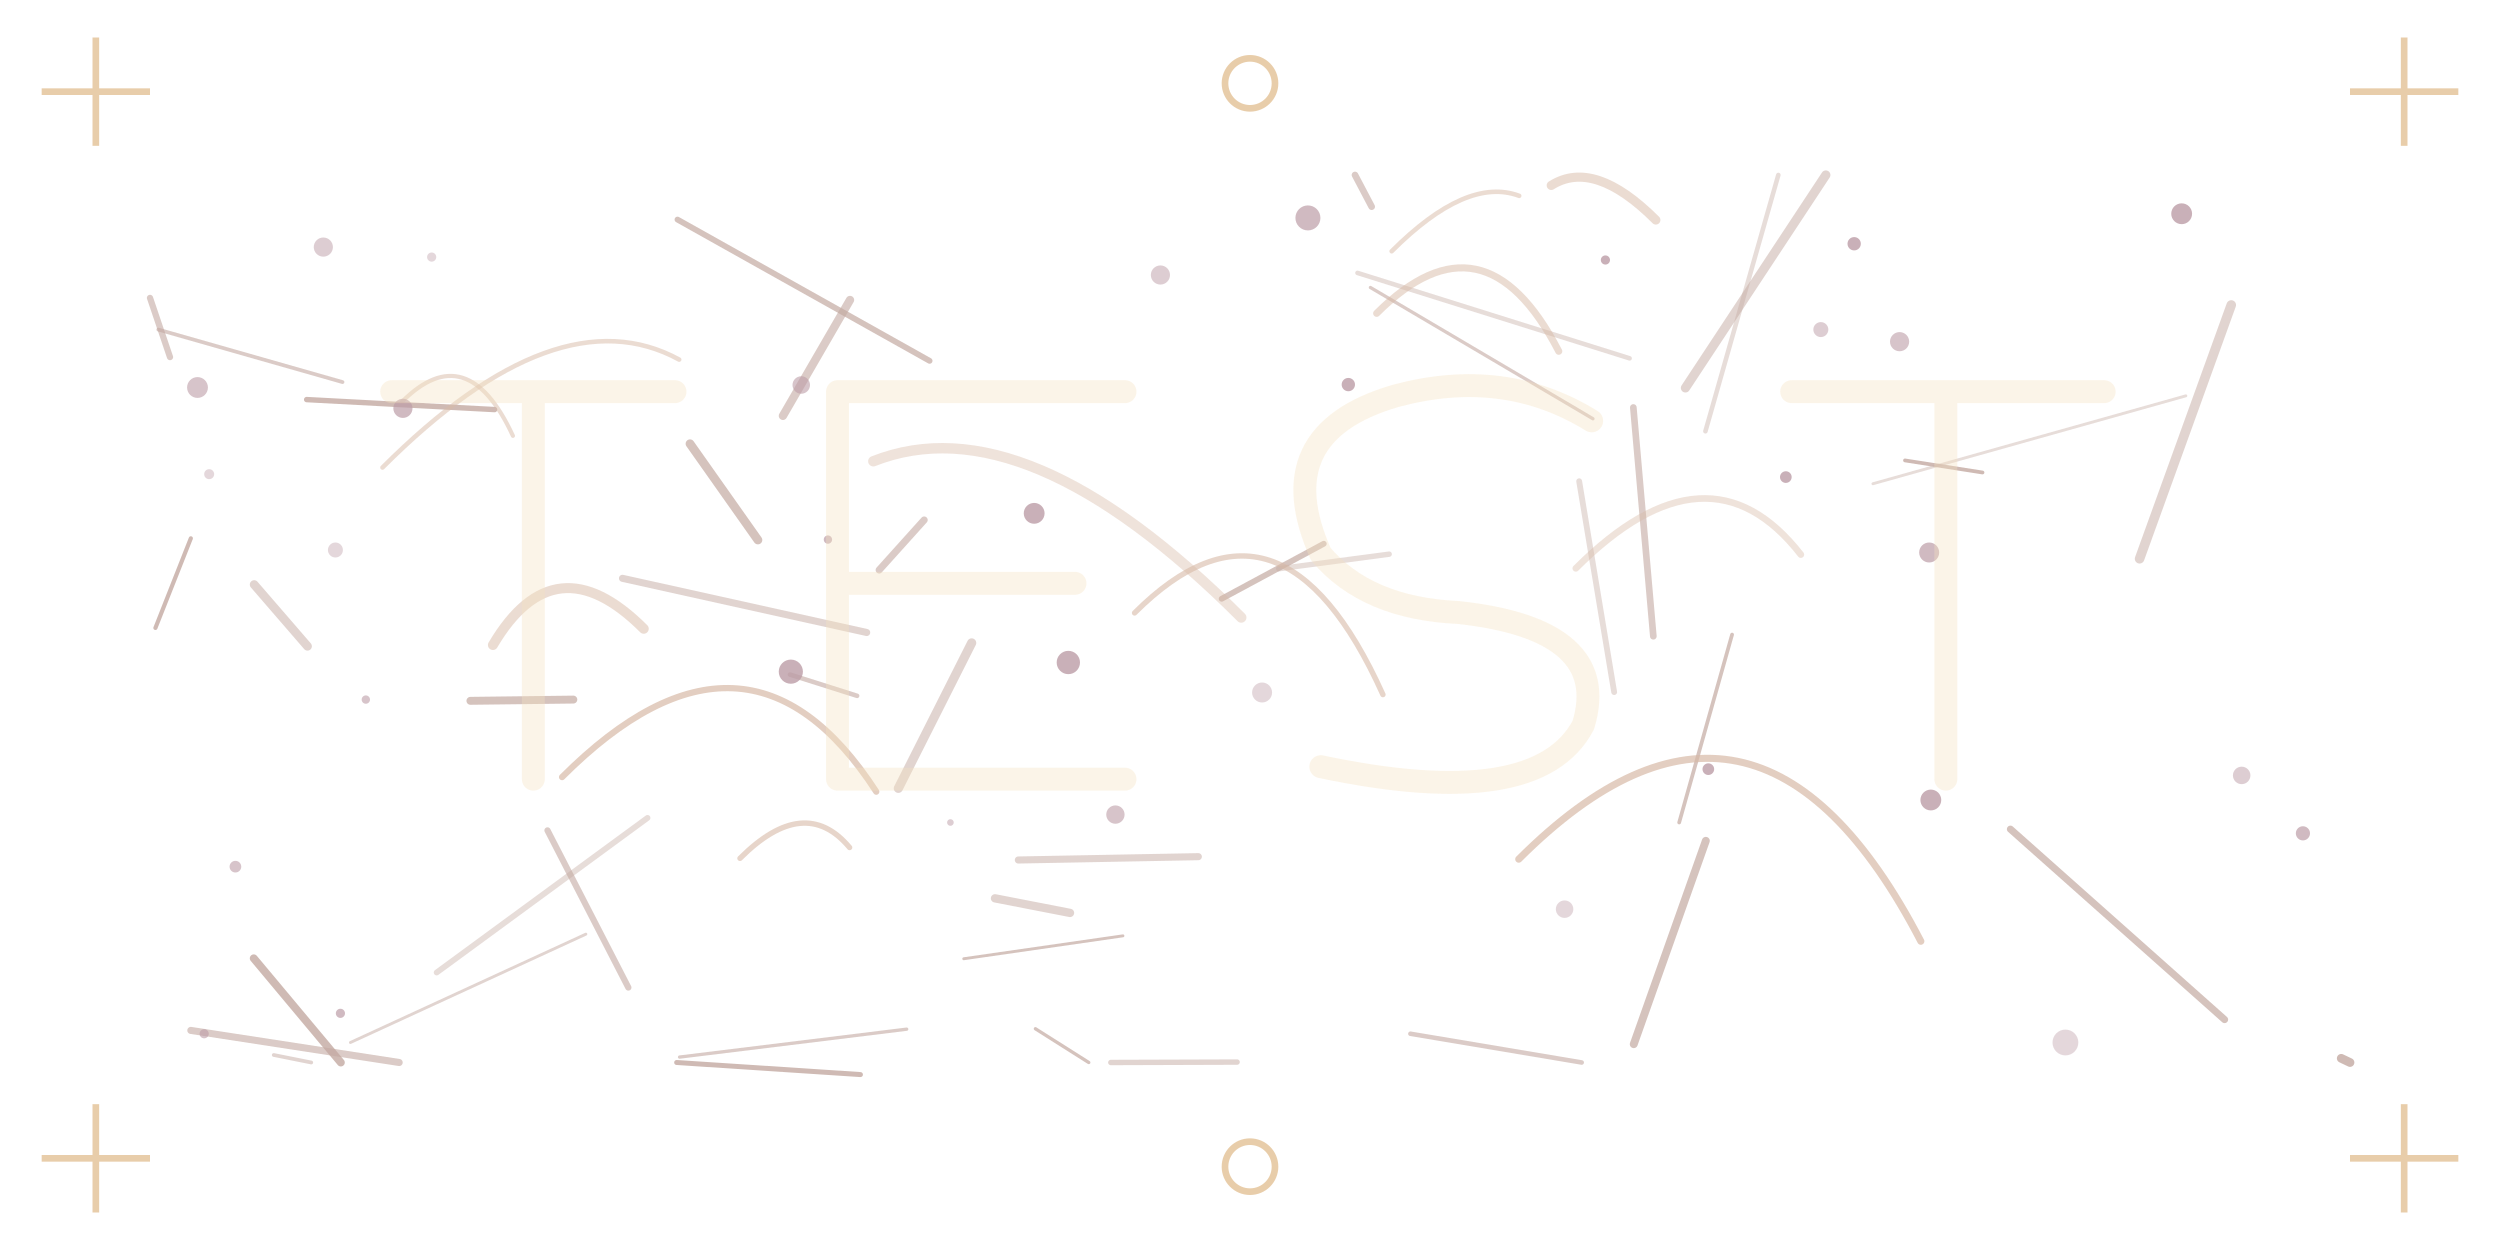
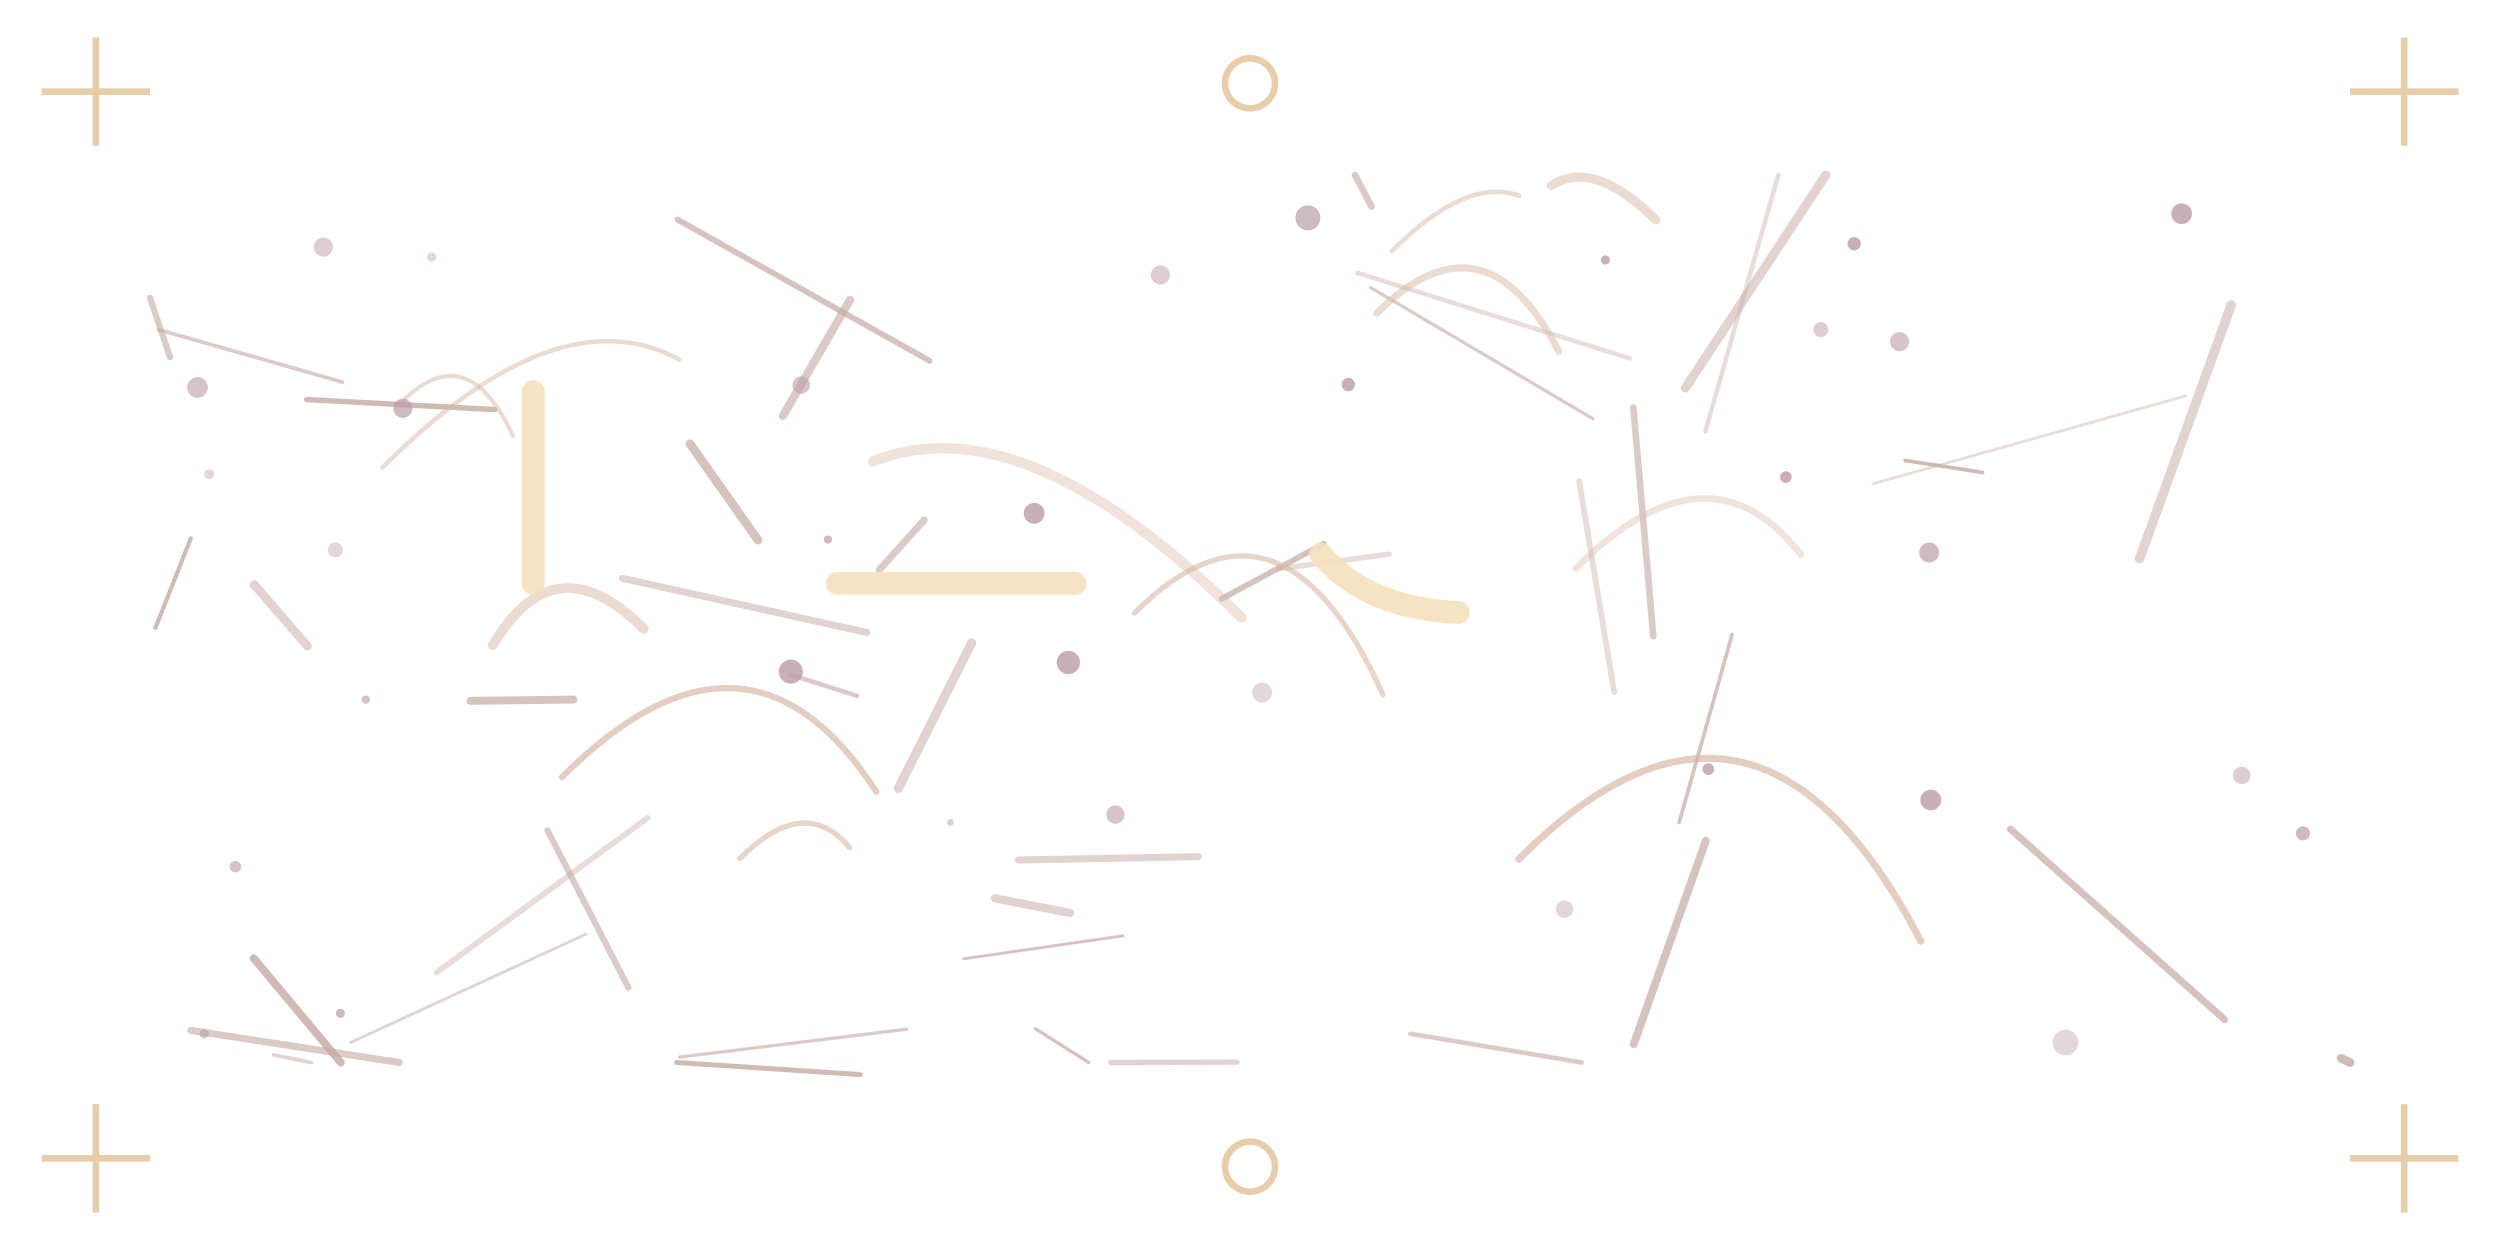
<svg xmlns="http://www.w3.org/2000/svg" width="160mm" height="80mm" viewBox="0 0 600 300">
  <g fill="none" stroke="#c3a9a1" stroke-linecap="round" stroke-linejoin="round">
    <path d="M149.4 138.8L208.0 151.8" stroke-width="1.7" opacity="0.5" />
    <path d="M231.3 230.1L269.5 224.6" stroke-width="0.7" opacity="0.7" />
    <path d="M73.6 95.9L118.7 98.3" stroke-width="1.3" opacity="0.8" />
    <path d="M379.0 115.5L387.4 166.1" stroke-width="1.4" opacity="0.4" />
    <path d="M150.8 237.0L131.4 199.3" stroke-width="1.5" opacity="0.6" />
    <path d="M396.8 152.7L392.0 97.8" stroke-width="1.6" opacity="0.6" />
    <path d="M140.6 224.2L84.1 250.2" stroke-width="0.7" opacity="0.5" />
    <path d="M189.6 161.9L205.7 167.0" stroke-width="1.1" opacity="0.6" />
    <path d="M137.6 167.9L112.9 168.2" stroke-width="1.9" opacity="0.7" />
    <path d="M211.0 136.8L221.8 124.8" stroke-width="1.7" opacity="0.6" />
    <path d="M181.9 129.6L165.6 106.5" stroke-width="2.1" opacity="0.7" />
    <path d="M329.2 49.6L325.2 42.0" stroke-width="1.6" opacity="0.6" />
    <path d="M233.2 154.3L215.6 189.2" stroke-width="2.2" opacity="0.5" />
    <path d="M206.5 257.9L162.4 255.0" stroke-width="1.2" opacity="0.8" />
    <path d="M204.0 72.0L187.9 99.8" stroke-width="2.0" opacity="0.6" />
    <path d="M162.6 52.7L223.1 86.6" stroke-width="1.4" opacity="0.7" />
    <path d="M404.5 93.1L438.2 42.0" stroke-width="2.2" opacity="0.5" />
    <path d="M37.3 150.7L45.8 129.2" stroke-width="1.0" opacity="0.8" />
    <path d="M248.5 246.9L261.3 255.0" stroke-width="0.8" opacity="0.7" />
    <path d="M38.0 79.1L82.2 91.7" stroke-width="0.9" opacity="0.6" />
    <path d="M60.9 230.0L81.8 255.0" stroke-width="1.9" opacity="0.8" />
    <path d="M296.9 254.9L266.6 255.0" stroke-width="1.3" opacity="0.5" />
    <path d="M403.0 197.4L415.7 152.3" stroke-width="0.9" opacity="0.7" />
    <path d="M217.6 247.0L163.1 253.7" stroke-width="0.8" opacity="0.6" />
    <path d="M325.8 65.5L391.1 86.0" stroke-width="1.1" opacity="0.4" />
    <path d="M409.3 103.5L426.8 42.0" stroke-width="1.1" opacity="0.4" />
    <path d="M317.7 130.5L293.2 143.7" stroke-width="1.4" opacity="0.7" />
    <path d="M104.8 233.4L155.4 196.3" stroke-width="1.4" opacity="0.4" />
    <path d="M533.9 244.7L482.5 199.0" stroke-width="1.7" opacity="0.7" />
    <path d="M513.5 134.1L535.5 73.2" stroke-width="2.3" opacity="0.5" />
    <path d="M338.5 248.1L379.6 255.0" stroke-width="1.1" opacity="0.6" />
    <path d="M409.4 201.8L392.1 250.6" stroke-width="1.9" opacity="0.7" />
    <path d="M40.8 85.7L36.0 71.5" stroke-width="1.5" opacity="0.6" />
    <path d="M475.8 113.4L457.2 110.5" stroke-width="0.9" opacity="0.8" />
    <path d="M561.9 254.0L564.0 255.0" stroke-width="2.1" opacity="0.8" />
    <path d="M328.9 69.0L382.3 100.5" stroke-width="0.8" opacity="0.6" />
    <path d="M65.7 253.2L74.7 255.0" stroke-width="0.9" opacity="0.5" />
    <path d="M256.8 219.1L238.8 215.6" stroke-width="2.0" opacity="0.5" />
    <path d="M449.5 116.1L524.6 95.0" stroke-width="0.7" opacity="0.4" />
    <path d="M306.9 136.5L333.4 133.0" stroke-width="1.3" opacity="0.4" />
    <path d="M287.6 205.6L244.4 206.4" stroke-width="1.7" opacity="0.5" />
    <path d="M45.8 247.3L95.8 255.0" stroke-width="1.7" opacity="0.6" />
    <path d="M61.0 140.3L73.8 155.1" stroke-width="2.1" opacity="0.5" />
  </g>
  <g fill="none" stroke="#d7b9a6" stroke-linecap="round" stroke-linejoin="round">
    <path d="M334.0 60.3q18.0 -18.0 30.6 -13.3" stroke-width="1.1" opacity="0.5" />
    <path d="M272.3 147.1q35.0 -35.0 59.6 19.6" stroke-width="1.3" opacity="0.6" />
    <path d="M378.2 136.4q31.8 -31.8 54.0 -3.3" stroke-width="1.6" opacity="0.4" />
    <path d="M297.9 148.2q-51.9 -51.9 -88.3 -37.5" stroke-width="2.5" opacity="0.4" />
    <path d="M154.5 150.9q-21.3 -21.3 -36.2 3.9" stroke-width="2.4" opacity="0.5" />
    <path d="M91.8 112.2q41.9 -41.9 71.2 -25.9" stroke-width="1.1" opacity="0.5" />
    <path d="M330.4 75.2q25.7 -25.7 43.7 9.1" stroke-width="1.7" opacity="0.5" />
    <path d="M364.5 206.2q56.8 -56.8 96.5 19.7" stroke-width="1.7" opacity="0.7" />
    <path d="M397.4 52.8q-14.8 -14.8 -25.1 -8.3" stroke-width="2.2" opacity="0.5" />
    <path d="M96.5 96.4q15.6 -15.6 26.6 8.2" stroke-width="1.0" opacity="0.5" />
    <path d="M134.9 186.5q44.4 -44.4 75.4 3.5" stroke-width="1.5" opacity="0.7" />
    <path d="M177.6 206.0q15.5 -15.5 26.3 -2.6" stroke-width="1.3" opacity="0.6" />
  </g>
  <g fill="#bc9ca6">
    <circle cx="302.9" cy="166.2" r="2.4" opacity="0.4" />
    <circle cx="463.4" cy="192.0" r="2.5" opacity="0.8" />
    <circle cx="375.5" cy="218.2" r="2.1" opacity="0.4" />
    <circle cx="56.5" cy="208.0" r="1.4" opacity="0.6" />
    <circle cx="80.5" cy="132.0" r="1.8" opacity="0.4" />
    <circle cx="228.1" cy="197.4" r="0.8" opacity="0.5" />
    <circle cx="313.9" cy="52.3" r="3.0" opacity="0.7" />
    <circle cx="495.7" cy="250.2" r="3.1" opacity="0.4" />
    <circle cx="81.7" cy="243.2" r="1.1" opacity="0.7" />
    <circle cx="323.6" cy="92.3" r="1.6" opacity="0.8" />
    <circle cx="445.0" cy="58.5" r="1.6" opacity="0.8" />
    <circle cx="47.4" cy="93.0" r="2.5" opacity="0.6" />
    <circle cx="49.0" cy="248.1" r="1.1" opacity="0.6" />
    <circle cx="248.2" cy="123.2" r="2.5" opacity="0.8" />
    <circle cx="189.8" cy="161.2" r="2.9" opacity="0.8" />
    <circle cx="103.6" cy="61.7" r="1.1" opacity="0.4" />
    <circle cx="410.0" cy="184.6" r="1.4" opacity="0.8" />
    <circle cx="523.6" cy="51.3" r="2.5" opacity="0.8" />
    <circle cx="463.0" cy="132.6" r="2.4" opacity="0.7" />
    <circle cx="455.9" cy="82.0" r="2.3" opacity="0.6" />
    <circle cx="198.7" cy="129.5" r="1.0" opacity="0.7" />
    <circle cx="87.8" cy="167.9" r="1.0" opacity="0.6" />
    <circle cx="538.0" cy="186.1" r="2.1" opacity="0.5" />
    <circle cx="385.3" cy="62.4" r="1.1" opacity="0.8" />
    <circle cx="256.4" cy="159.0" r="2.8" opacity="0.8" />
    <circle cx="552.7" cy="200.0" r="1.7" opacity="0.7" />
    <circle cx="192.3" cy="92.4" r="2.1" opacity="0.6" />
    <circle cx="278.5" cy="66.0" r="2.3" opacity="0.5" />
    <circle cx="96.7" cy="98.0" r="2.3" opacity="0.7" />
    <circle cx="428.6" cy="114.5" r="1.4" opacity="0.8" />
    <circle cx="267.7" cy="195.5" r="2.2" opacity="0.6" />
    <circle cx="77.6" cy="59.3" r="2.3" opacity="0.5" />
    <circle cx="50.2" cy="113.8" r="1.2" opacity="0.4" />
    <circle cx="437.0" cy="79.1" r="1.8" opacity="0.5" />
  </g>
-   <g fill="none" stroke="#f5e1bf" stroke-width="5.5" stroke-linecap="round" stroke-linejoin="round" opacity=".36" transform="translate(-0.0 0)">
-     <path d="M94 94H162 M128 94V187 M201 94V187 M201 94H270 M201 140H258 M201 187H270 M382 101Q361 88 335 95Q304 104 317 133Q328 146 350 147Q387 151 380 174Q369 195 317 184 M430 94H505 M467 94V187" />
+   <g fill="none" stroke="#f5e1bf" stroke-width="5.5" stroke-linecap="round" stroke-linejoin="round" opacity=".92" transform="translate(-0.0 0)">
+     <path d="M128 94V140 M201 140H258 M317 133Q328 146 350 147" />
  </g>
  <g fill="none" stroke="#e6c8a1" stroke-width="1.6" opacity=".9">
    <path d="M10 22H36 M23 9V35 M564 22H590 M577 9V35 M10 278H36 M23 265V291 M564 278H590 M577 265V291" />
    <circle cx="300" cy="20" r="6" />
    <circle cx="300" cy="280" r="6" />
  </g>
</svg>
